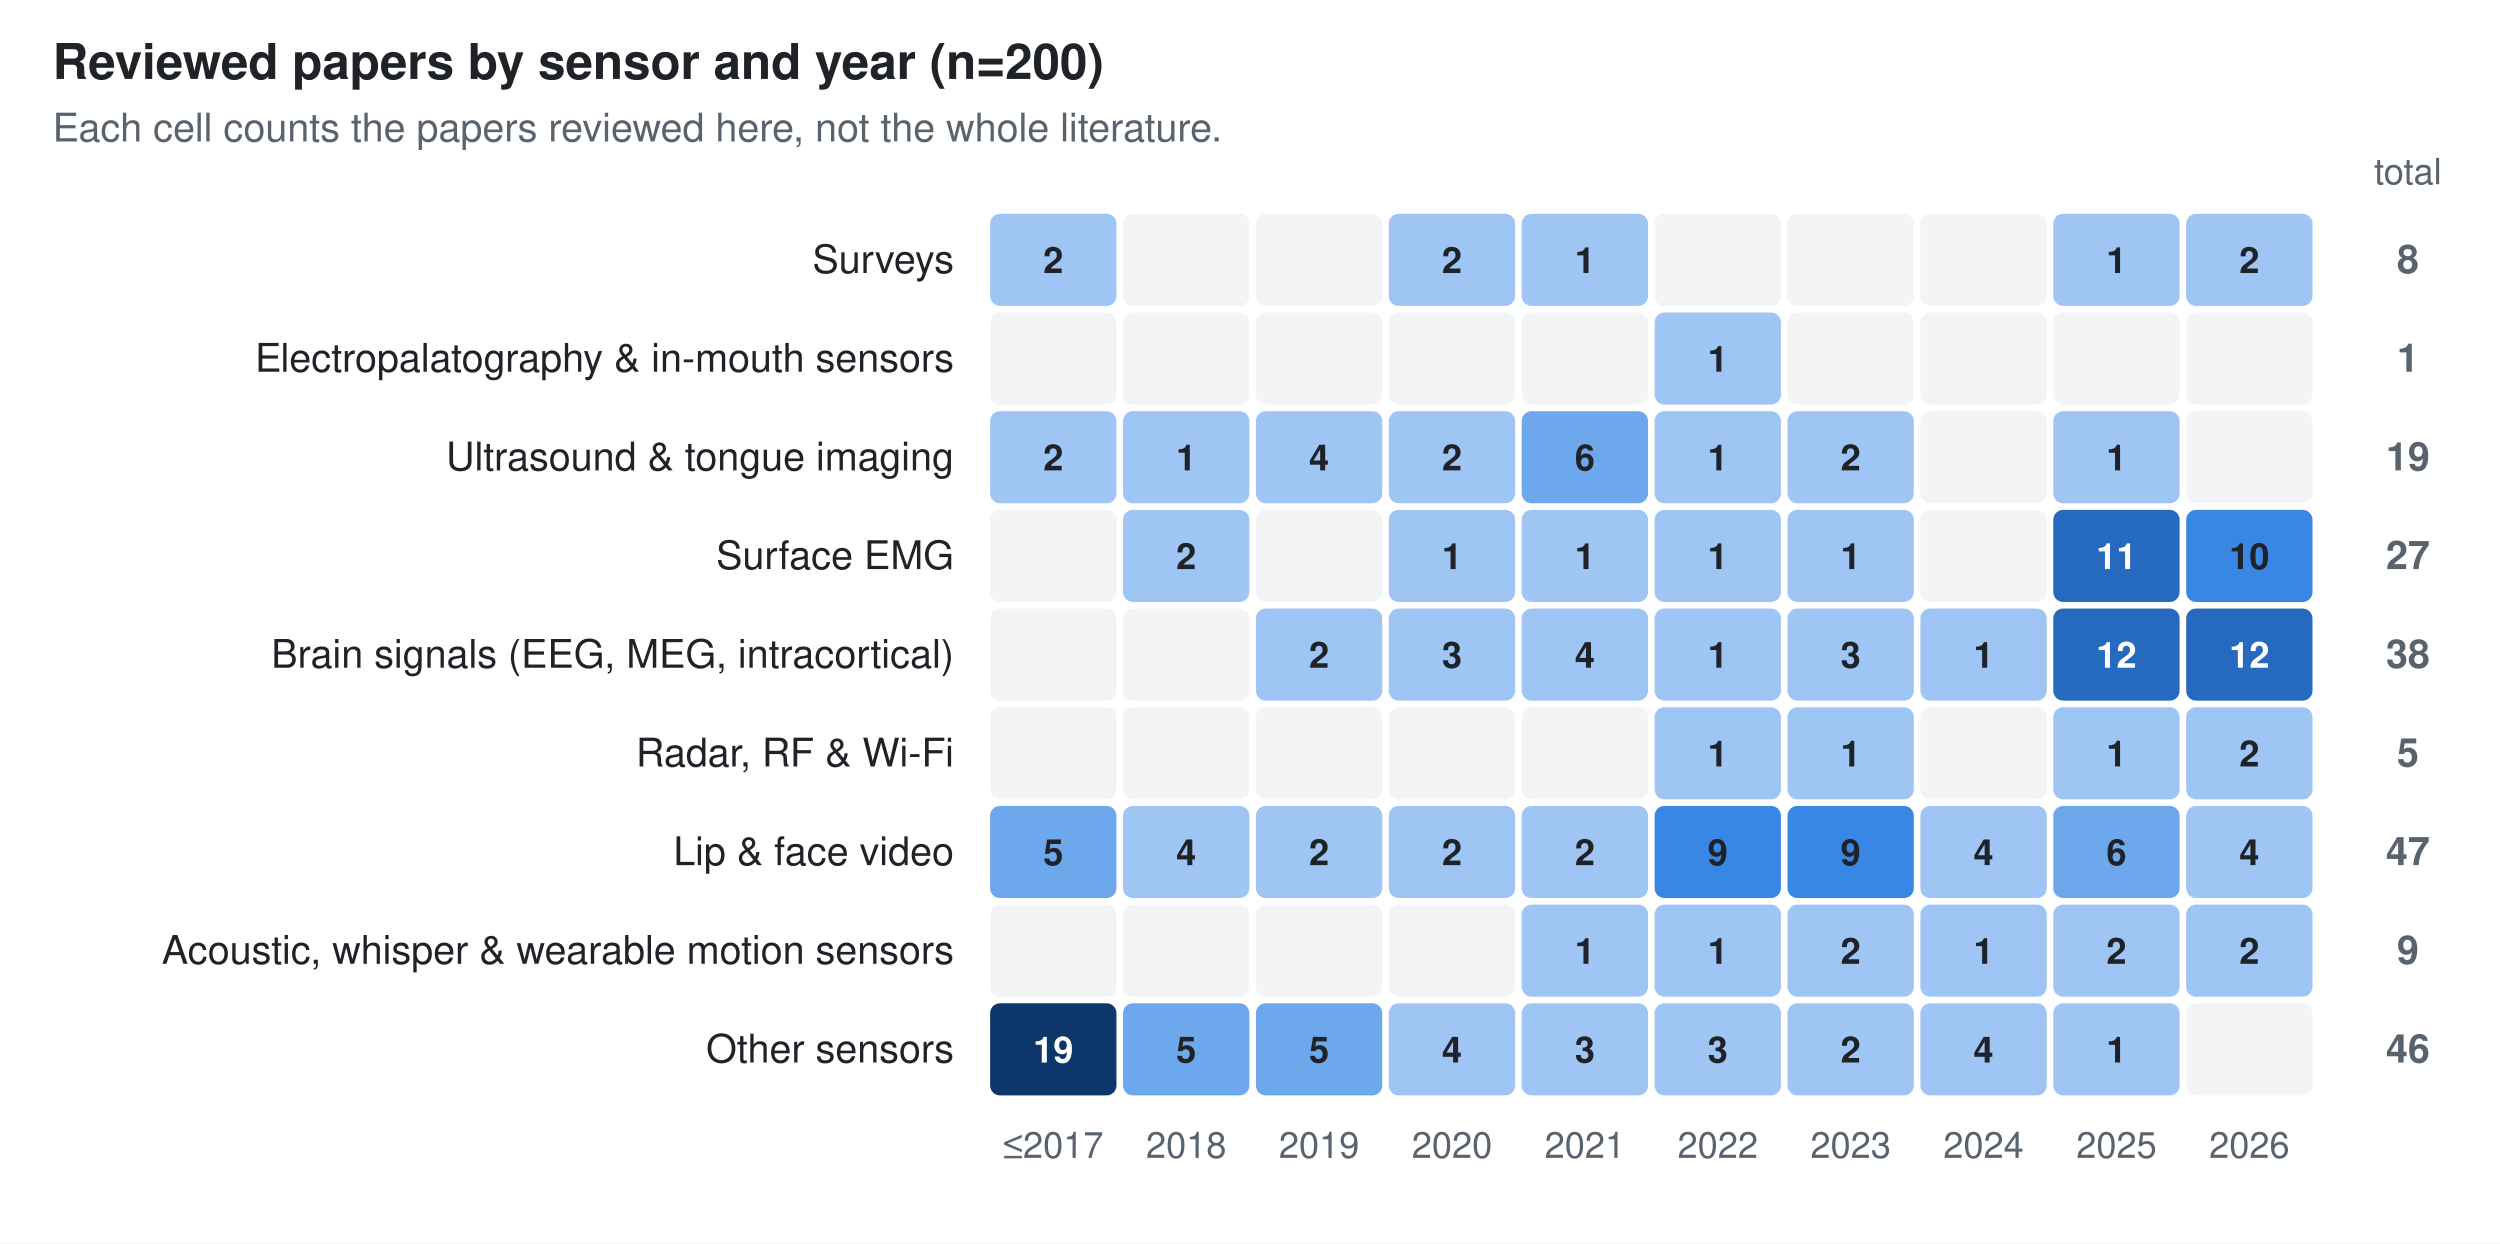
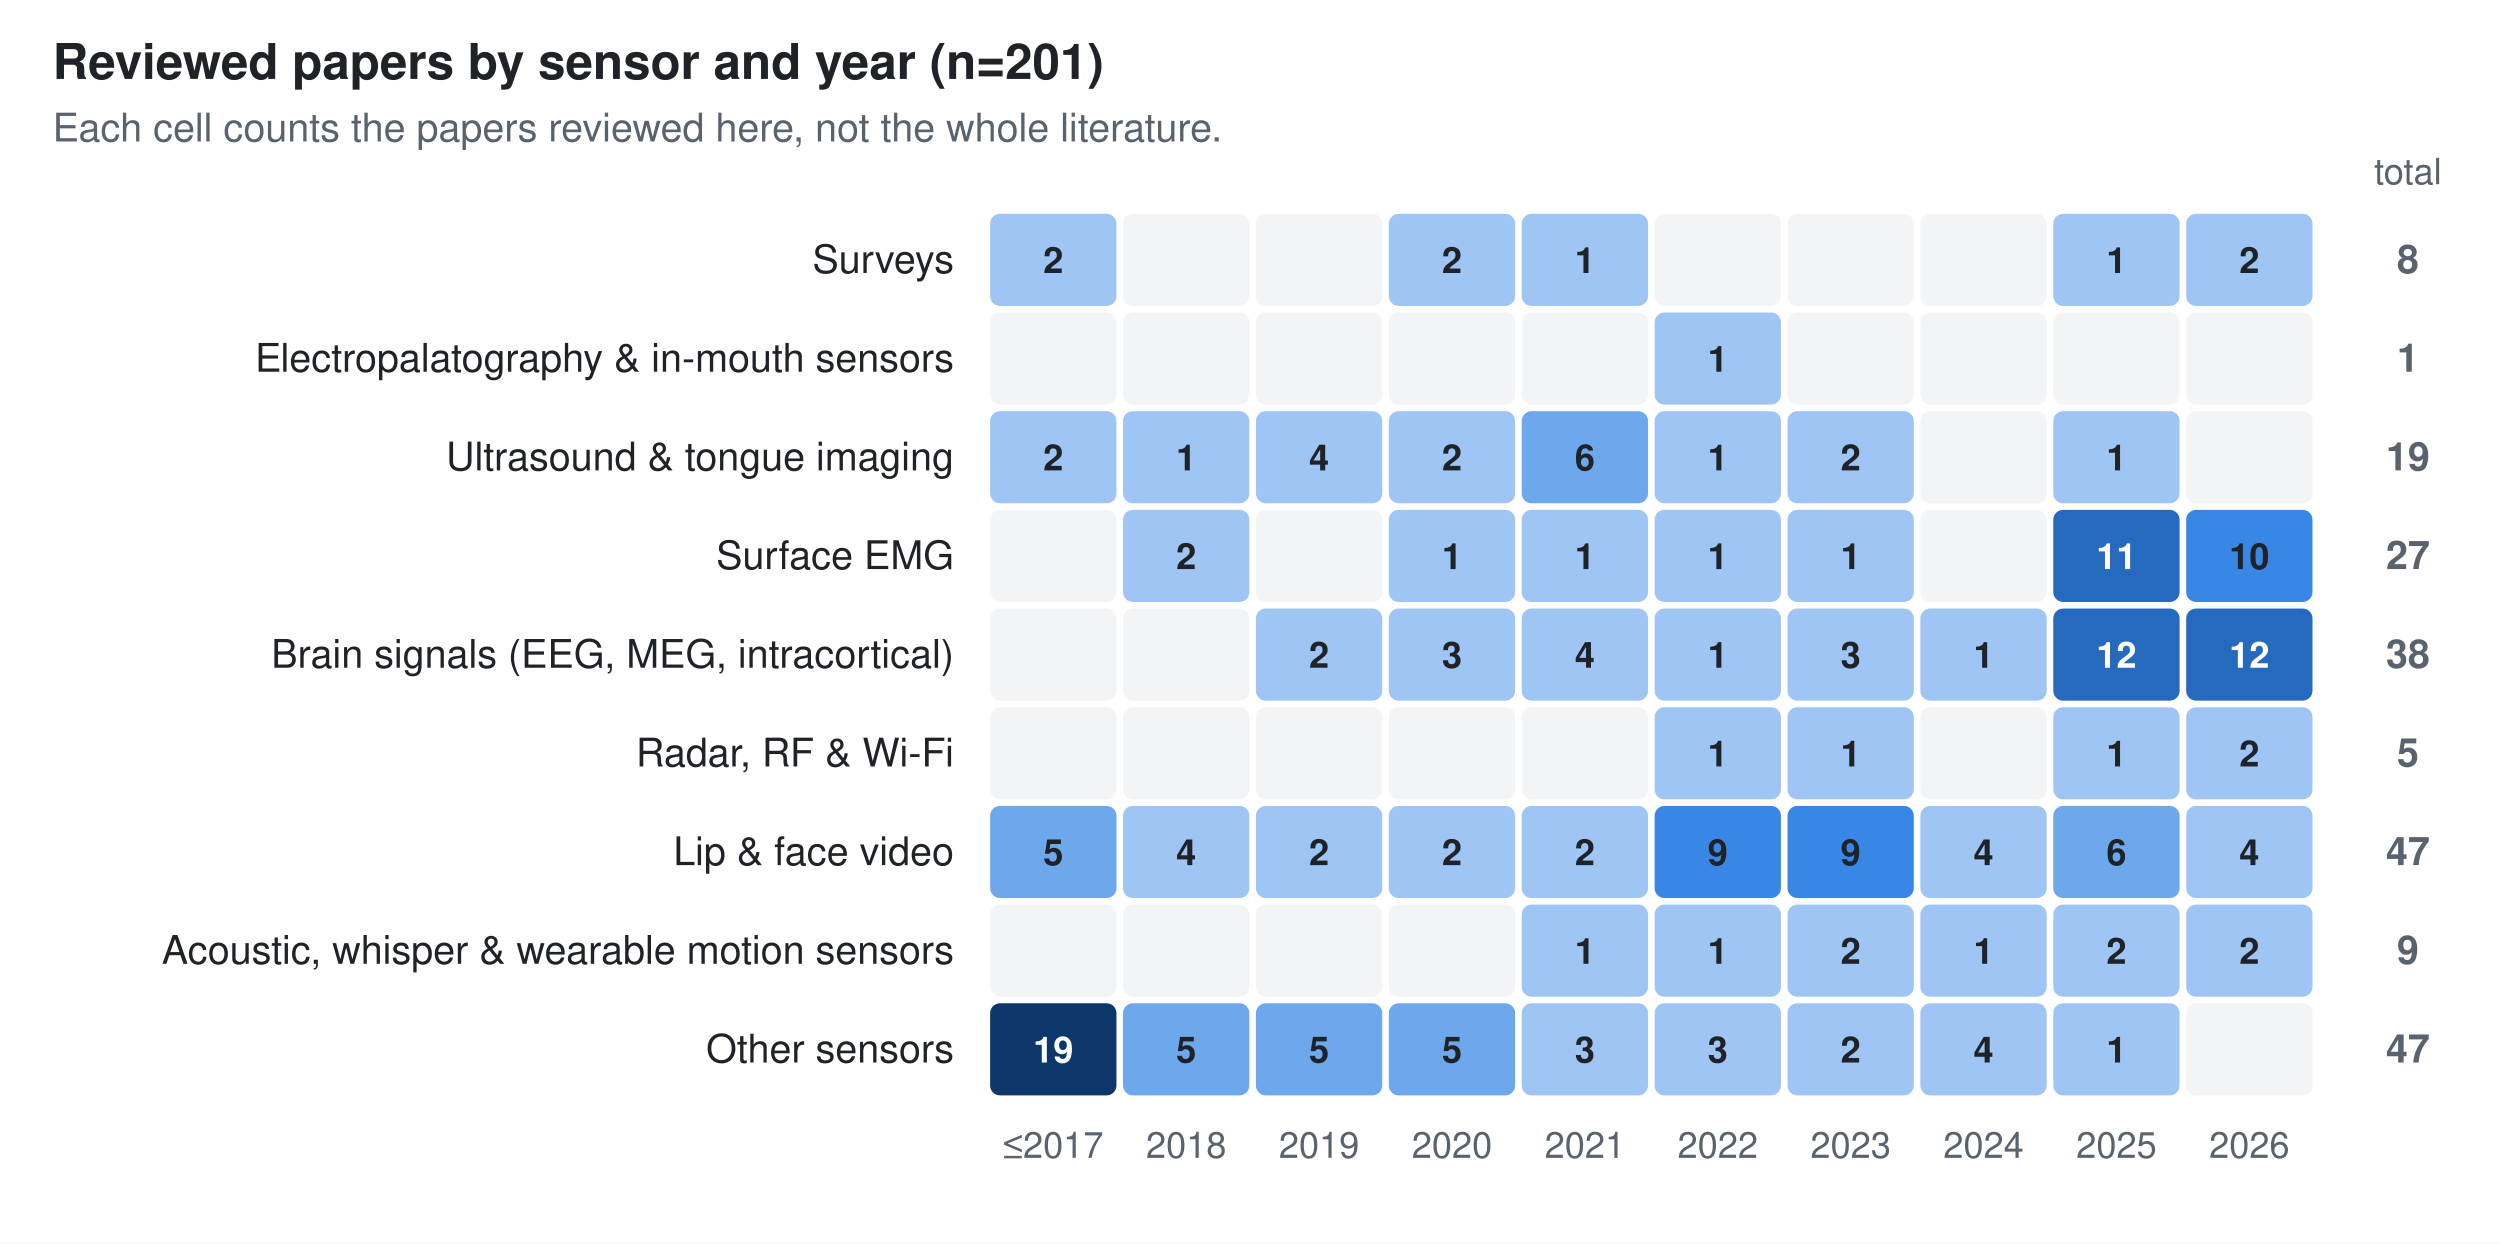
- <svg xmlns="http://www.w3.org/2000/svg" width="760" height="378" viewBox="0 0 760 378" font-family="-apple-system, BlinkMacSystemFont, 'Segoe UI', Helvetica, Arial, sans-serif" role="img" aria-label="Reviewed papers by sensor and year (n=200)">
+ <svg xmlns="http://www.w3.org/2000/svg" width="760" height="378" viewBox="0 0 760 378" font-family="-apple-system, BlinkMacSystemFont, 'Segoe UI', Helvetica, Arial, sans-serif" role="img" aria-label="Reviewed papers by sensor and year (n=201)">
  <rect width="760" height="378" fill="#ffffff" />
-   <text x="16.0" y="24.0" font-size="15" fill="#1f2328" text-anchor="start" font-weight="600">Reviewed papers by sensor and year (n=200)</text>
+   <text x="16.0" y="24.0" font-size="15" fill="#1f2328" text-anchor="start" font-weight="600">Reviewed papers by sensor and year (n=201)</text>
  <text x="16.0" y="43.0" font-size="12" fill="#59636e" text-anchor="start">Each cell counts the papers reviewed here, not the whole literature.</text>
  <text x="320.2" y="352.0" font-size="11" fill="#59636e" text-anchor="middle">≤2017</text>
  <text x="360.6" y="352.0" font-size="11" fill="#59636e" text-anchor="middle">2018</text>
  <text x="401.0" y="352.0" font-size="11" fill="#59636e" text-anchor="middle">2019</text>
  <text x="441.4" y="352.0" font-size="11" fill="#59636e" text-anchor="middle">2020</text>
  <text x="481.8" y="352.0" font-size="11" fill="#59636e" text-anchor="middle">2021</text>
  <text x="522.2" y="352.0" font-size="11" fill="#59636e" text-anchor="middle">2022</text>
  <text x="562.6" y="352.0" font-size="11" fill="#59636e" text-anchor="middle">2023</text>
  <text x="603.0" y="352.0" font-size="11" fill="#59636e" text-anchor="middle">2024</text>
  <text x="643.4" y="352.0" font-size="11" fill="#59636e" text-anchor="middle">2025</text>
  <text x="683.8" y="352.0" font-size="11" fill="#59636e" text-anchor="middle">2026</text>
  <text x="732.0" y="56.0" font-size="11" fill="#59636e" text-anchor="middle">total</text>
  <text x="290.0" y="83.0" font-size="12" fill="#1f2328" text-anchor="end">Surveys</text>
  <rect x="301.0" y="65.0" width="38.4" height="28.0" rx="3" fill="#9ec5f4" />
  <text x="320.2" y="83.0" font-size="11" fill="#1f2328" text-anchor="middle" font-weight="600">2</text>
  <rect x="341.4" y="65.0" width="38.4" height="28.0" rx="3" fill="#f3f4f6" />
  <rect x="381.8" y="65.0" width="38.4" height="28.0" rx="3" fill="#f3f4f6" />
  <rect x="422.2" y="65.0" width="38.4" height="28.0" rx="3" fill="#9ec5f4" />
  <text x="441.4" y="83.0" font-size="11" fill="#1f2328" text-anchor="middle" font-weight="600">2</text>
  <rect x="462.6" y="65.0" width="38.4" height="28.0" rx="3" fill="#9ec5f4" />
  <text x="481.8" y="83.0" font-size="11" fill="#1f2328" text-anchor="middle" font-weight="600">1</text>
  <rect x="503.0" y="65.0" width="38.4" height="28.0" rx="3" fill="#f3f4f6" />
  <rect x="543.4" y="65.0" width="38.4" height="28.0" rx="3" fill="#f3f4f6" />
  <rect x="583.8" y="65.0" width="38.4" height="28.0" rx="3" fill="#f3f4f6" />
  <rect x="624.2" y="65.0" width="38.4" height="28.0" rx="3" fill="#9ec5f4" />
  <text x="643.4" y="83.0" font-size="11" fill="#1f2328" text-anchor="middle" font-weight="600">1</text>
  <rect x="664.6" y="65.0" width="38.4" height="28.0" rx="3" fill="#9ec5f4" />
  <text x="683.8" y="83.0" font-size="11" fill="#1f2328" text-anchor="middle" font-weight="600">2</text>
  <text x="732.0" y="83.0" font-size="12" fill="#59636e" text-anchor="middle" font-weight="600">8</text>
  <text x="290.0" y="113.0" font-size="12" fill="#1f2328" text-anchor="end">Electropalatography &amp; in-mouth sensors</text>
  <rect x="301.0" y="95.0" width="38.4" height="28.0" rx="3" fill="#f3f4f6" />
  <rect x="341.4" y="95.0" width="38.4" height="28.0" rx="3" fill="#f3f4f6" />
  <rect x="381.8" y="95.0" width="38.4" height="28.0" rx="3" fill="#f3f4f6" />
  <rect x="422.2" y="95.0" width="38.4" height="28.0" rx="3" fill="#f3f4f6" />
  <rect x="462.6" y="95.0" width="38.4" height="28.0" rx="3" fill="#f3f4f6" />
  <rect x="503.0" y="95.0" width="38.4" height="28.0" rx="3" fill="#9ec5f4" />
  <text x="522.2" y="113.0" font-size="11" fill="#1f2328" text-anchor="middle" font-weight="600">1</text>
  <rect x="543.4" y="95.0" width="38.4" height="28.0" rx="3" fill="#f3f4f6" />
  <rect x="583.8" y="95.0" width="38.4" height="28.0" rx="3" fill="#f3f4f6" />
  <rect x="624.2" y="95.0" width="38.4" height="28.0" rx="3" fill="#f3f4f6" />
  <rect x="664.6" y="95.0" width="38.4" height="28.0" rx="3" fill="#f3f4f6" />
  <text x="732.0" y="113.0" font-size="12" fill="#59636e" text-anchor="middle" font-weight="600">1</text>
  <text x="290.0" y="143.0" font-size="12" fill="#1f2328" text-anchor="end">Ultrasound &amp; tongue imaging</text>
  <rect x="301.0" y="125.0" width="38.4" height="28.0" rx="3" fill="#9ec5f4" />
  <text x="320.2" y="143.0" font-size="11" fill="#1f2328" text-anchor="middle" font-weight="600">2</text>
  <rect x="341.4" y="125.0" width="38.4" height="28.0" rx="3" fill="#9ec5f4" />
  <text x="360.6" y="143.0" font-size="11" fill="#1f2328" text-anchor="middle" font-weight="600">1</text>
  <rect x="381.8" y="125.0" width="38.4" height="28.0" rx="3" fill="#9ec5f4" />
  <text x="401.0" y="143.0" font-size="11" fill="#1f2328" text-anchor="middle" font-weight="600">4</text>
  <rect x="422.2" y="125.0" width="38.4" height="28.0" rx="3" fill="#9ec5f4" />
  <text x="441.4" y="143.0" font-size="11" fill="#1f2328" text-anchor="middle" font-weight="600">2</text>
  <rect x="462.6" y="125.0" width="38.4" height="28.0" rx="3" fill="#6da7ec" />
  <text x="481.8" y="143.0" font-size="11" fill="#1f2328" text-anchor="middle" font-weight="600">6</text>
  <rect x="503.0" y="125.0" width="38.4" height="28.0" rx="3" fill="#9ec5f4" />
  <text x="522.2" y="143.0" font-size="11" fill="#1f2328" text-anchor="middle" font-weight="600">1</text>
  <rect x="543.4" y="125.0" width="38.4" height="28.0" rx="3" fill="#9ec5f4" />
  <text x="562.6" y="143.0" font-size="11" fill="#1f2328" text-anchor="middle" font-weight="600">2</text>
  <rect x="583.8" y="125.0" width="38.4" height="28.0" rx="3" fill="#f3f4f6" />
  <rect x="624.2" y="125.0" width="38.4" height="28.0" rx="3" fill="#9ec5f4" />
  <text x="643.4" y="143.0" font-size="11" fill="#1f2328" text-anchor="middle" font-weight="600">1</text>
  <rect x="664.6" y="125.0" width="38.4" height="28.0" rx="3" fill="#f3f4f6" />
  <text x="732.0" y="143.0" font-size="12" fill="#59636e" text-anchor="middle" font-weight="600">19</text>
  <text x="290.0" y="173.0" font-size="12" fill="#1f2328" text-anchor="end">Surface EMG</text>
  <rect x="301.0" y="155.0" width="38.4" height="28.0" rx="3" fill="#f3f4f6" />
  <rect x="341.4" y="155.0" width="38.4" height="28.0" rx="3" fill="#9ec5f4" />
  <text x="360.6" y="173.0" font-size="11" fill="#1f2328" text-anchor="middle" font-weight="600">2</text>
  <rect x="381.8" y="155.0" width="38.4" height="28.0" rx="3" fill="#f3f4f6" />
  <rect x="422.2" y="155.0" width="38.4" height="28.0" rx="3" fill="#9ec5f4" />
  <text x="441.4" y="173.0" font-size="11" fill="#1f2328" text-anchor="middle" font-weight="600">1</text>
  <rect x="462.6" y="155.0" width="38.4" height="28.0" rx="3" fill="#9ec5f4" />
  <text x="481.8" y="173.0" font-size="11" fill="#1f2328" text-anchor="middle" font-weight="600">1</text>
  <rect x="503.0" y="155.0" width="38.4" height="28.0" rx="3" fill="#9ec5f4" />
  <text x="522.2" y="173.0" font-size="11" fill="#1f2328" text-anchor="middle" font-weight="600">1</text>
  <rect x="543.4" y="155.0" width="38.4" height="28.0" rx="3" fill="#9ec5f4" />
  <text x="562.6" y="173.0" font-size="11" fill="#1f2328" text-anchor="middle" font-weight="600">1</text>
  <rect x="583.8" y="155.0" width="38.4" height="28.0" rx="3" fill="#f3f4f6" />
  <rect x="624.2" y="155.0" width="38.4" height="28.0" rx="3" fill="#256abf" />
  <text x="643.4" y="173.0" font-size="11" fill="#ffffff" text-anchor="middle" font-weight="600">11</text>
  <rect x="664.6" y="155.0" width="38.4" height="28.0" rx="3" fill="#3987e5" />
  <text x="683.8" y="173.0" font-size="11" fill="#1f2328" text-anchor="middle" font-weight="600">10</text>
  <text x="732.0" y="173.0" font-size="12" fill="#59636e" text-anchor="middle" font-weight="600">27</text>
  <text x="290.0" y="203.0" font-size="12" fill="#1f2328" text-anchor="end">Brain signals (EEG, MEG, intracortical)</text>
  <rect x="301.0" y="185.0" width="38.4" height="28.0" rx="3" fill="#f3f4f6" />
  <rect x="341.4" y="185.0" width="38.4" height="28.0" rx="3" fill="#f3f4f6" />
  <rect x="381.8" y="185.0" width="38.4" height="28.0" rx="3" fill="#9ec5f4" />
  <text x="401.0" y="203.0" font-size="11" fill="#1f2328" text-anchor="middle" font-weight="600">2</text>
  <rect x="422.2" y="185.0" width="38.4" height="28.0" rx="3" fill="#9ec5f4" />
  <text x="441.4" y="203.0" font-size="11" fill="#1f2328" text-anchor="middle" font-weight="600">3</text>
  <rect x="462.6" y="185.0" width="38.4" height="28.0" rx="3" fill="#9ec5f4" />
  <text x="481.8" y="203.0" font-size="11" fill="#1f2328" text-anchor="middle" font-weight="600">4</text>
  <rect x="503.0" y="185.0" width="38.4" height="28.0" rx="3" fill="#9ec5f4" />
  <text x="522.2" y="203.0" font-size="11" fill="#1f2328" text-anchor="middle" font-weight="600">1</text>
  <rect x="543.4" y="185.0" width="38.4" height="28.0" rx="3" fill="#9ec5f4" />
  <text x="562.6" y="203.0" font-size="11" fill="#1f2328" text-anchor="middle" font-weight="600">3</text>
  <rect x="583.8" y="185.0" width="38.4" height="28.0" rx="3" fill="#9ec5f4" />
  <text x="603.0" y="203.0" font-size="11" fill="#1f2328" text-anchor="middle" font-weight="600">1</text>
  <rect x="624.2" y="185.0" width="38.4" height="28.0" rx="3" fill="#256abf" />
  <text x="643.4" y="203.0" font-size="11" fill="#ffffff" text-anchor="middle" font-weight="600">12</text>
  <rect x="664.6" y="185.0" width="38.4" height="28.0" rx="3" fill="#256abf" />
  <text x="683.8" y="203.0" font-size="11" fill="#ffffff" text-anchor="middle" font-weight="600">12</text>
  <text x="732.0" y="203.0" font-size="12" fill="#59636e" text-anchor="middle" font-weight="600">38</text>
  <text x="290.0" y="233.0" font-size="12" fill="#1f2328" text-anchor="end">Radar, RF &amp; Wi-Fi</text>
  <rect x="301.0" y="215.0" width="38.4" height="28.0" rx="3" fill="#f3f4f6" />
  <rect x="341.4" y="215.0" width="38.4" height="28.0" rx="3" fill="#f3f4f6" />
  <rect x="381.8" y="215.0" width="38.4" height="28.0" rx="3" fill="#f3f4f6" />
  <rect x="422.2" y="215.0" width="38.4" height="28.0" rx="3" fill="#f3f4f6" />
  <rect x="462.6" y="215.0" width="38.4" height="28.0" rx="3" fill="#f3f4f6" />
  <rect x="503.0" y="215.0" width="38.4" height="28.0" rx="3" fill="#9ec5f4" />
  <text x="522.2" y="233.0" font-size="11" fill="#1f2328" text-anchor="middle" font-weight="600">1</text>
  <rect x="543.4" y="215.0" width="38.4" height="28.0" rx="3" fill="#9ec5f4" />
  <text x="562.6" y="233.0" font-size="11" fill="#1f2328" text-anchor="middle" font-weight="600">1</text>
  <rect x="583.8" y="215.0" width="38.4" height="28.0" rx="3" fill="#f3f4f6" />
  <rect x="624.2" y="215.0" width="38.4" height="28.0" rx="3" fill="#9ec5f4" />
  <text x="643.4" y="233.0" font-size="11" fill="#1f2328" text-anchor="middle" font-weight="600">1</text>
  <rect x="664.6" y="215.0" width="38.4" height="28.0" rx="3" fill="#9ec5f4" />
  <text x="683.8" y="233.0" font-size="11" fill="#1f2328" text-anchor="middle" font-weight="600">2</text>
  <text x="732.0" y="233.0" font-size="12" fill="#59636e" text-anchor="middle" font-weight="600">5</text>
  <text x="290.0" y="263.0" font-size="12" fill="#1f2328" text-anchor="end">Lip &amp; face video</text>
  <rect x="301.0" y="245.0" width="38.4" height="28.0" rx="3" fill="#6da7ec" />
  <text x="320.2" y="263.0" font-size="11" fill="#1f2328" text-anchor="middle" font-weight="600">5</text>
  <rect x="341.4" y="245.0" width="38.4" height="28.0" rx="3" fill="#9ec5f4" />
  <text x="360.6" y="263.0" font-size="11" fill="#1f2328" text-anchor="middle" font-weight="600">4</text>
  <rect x="381.8" y="245.0" width="38.4" height="28.0" rx="3" fill="#9ec5f4" />
  <text x="401.0" y="263.0" font-size="11" fill="#1f2328" text-anchor="middle" font-weight="600">2</text>
  <rect x="422.2" y="245.0" width="38.4" height="28.0" rx="3" fill="#9ec5f4" />
  <text x="441.4" y="263.0" font-size="11" fill="#1f2328" text-anchor="middle" font-weight="600">2</text>
  <rect x="462.6" y="245.0" width="38.4" height="28.0" rx="3" fill="#9ec5f4" />
  <text x="481.8" y="263.0" font-size="11" fill="#1f2328" text-anchor="middle" font-weight="600">2</text>
  <rect x="503.0" y="245.0" width="38.4" height="28.0" rx="3" fill="#3987e5" />
  <text x="522.2" y="263.0" font-size="11" fill="#1f2328" text-anchor="middle" font-weight="600">9</text>
  <rect x="543.4" y="245.0" width="38.4" height="28.0" rx="3" fill="#3987e5" />
  <text x="562.6" y="263.0" font-size="11" fill="#1f2328" text-anchor="middle" font-weight="600">9</text>
  <rect x="583.8" y="245.0" width="38.4" height="28.0" rx="3" fill="#9ec5f4" />
  <text x="603.0" y="263.0" font-size="11" fill="#1f2328" text-anchor="middle" font-weight="600">4</text>
  <rect x="624.2" y="245.0" width="38.4" height="28.0" rx="3" fill="#6da7ec" />
  <text x="643.4" y="263.0" font-size="11" fill="#1f2328" text-anchor="middle" font-weight="600">6</text>
  <rect x="664.6" y="245.0" width="38.4" height="28.0" rx="3" fill="#9ec5f4" />
  <text x="683.8" y="263.0" font-size="11" fill="#1f2328" text-anchor="middle" font-weight="600">4</text>
  <text x="732.0" y="263.0" font-size="12" fill="#59636e" text-anchor="middle" font-weight="600">47</text>
  <text x="290.0" y="293.0" font-size="12" fill="#1f2328" text-anchor="end">Acoustic, whisper &amp; wearable motion sensors</text>
  <rect x="301.0" y="275.0" width="38.4" height="28.0" rx="3" fill="#f3f4f6" />
  <rect x="341.4" y="275.0" width="38.4" height="28.0" rx="3" fill="#f3f4f6" />
  <rect x="381.8" y="275.0" width="38.4" height="28.0" rx="3" fill="#f3f4f6" />
  <rect x="422.2" y="275.0" width="38.4" height="28.0" rx="3" fill="#f3f4f6" />
  <rect x="462.6" y="275.0" width="38.4" height="28.0" rx="3" fill="#9ec5f4" />
  <text x="481.8" y="293.0" font-size="11" fill="#1f2328" text-anchor="middle" font-weight="600">1</text>
  <rect x="503.0" y="275.0" width="38.4" height="28.0" rx="3" fill="#9ec5f4" />
  <text x="522.2" y="293.0" font-size="11" fill="#1f2328" text-anchor="middle" font-weight="600">1</text>
  <rect x="543.4" y="275.0" width="38.4" height="28.0" rx="3" fill="#9ec5f4" />
  <text x="562.6" y="293.0" font-size="11" fill="#1f2328" text-anchor="middle" font-weight="600">2</text>
  <rect x="583.8" y="275.0" width="38.4" height="28.0" rx="3" fill="#9ec5f4" />
  <text x="603.0" y="293.0" font-size="11" fill="#1f2328" text-anchor="middle" font-weight="600">1</text>
  <rect x="624.2" y="275.0" width="38.4" height="28.0" rx="3" fill="#9ec5f4" />
  <text x="643.4" y="293.0" font-size="11" fill="#1f2328" text-anchor="middle" font-weight="600">2</text>
  <rect x="664.6" y="275.0" width="38.4" height="28.0" rx="3" fill="#9ec5f4" />
  <text x="683.8" y="293.0" font-size="11" fill="#1f2328" text-anchor="middle" font-weight="600">2</text>
  <text x="732.0" y="293.0" font-size="12" fill="#59636e" text-anchor="middle" font-weight="600">9</text>
  <text x="290.0" y="323.0" font-size="12" fill="#1f2328" text-anchor="end">Other sensors</text>
  <rect x="301.0" y="305.0" width="38.4" height="28.0" rx="3" fill="#0d366b" />
  <text x="320.2" y="323.0" font-size="11" fill="#ffffff" text-anchor="middle" font-weight="600">19</text>
  <rect x="341.4" y="305.0" width="38.4" height="28.0" rx="3" fill="#6da7ec" />
  <text x="360.6" y="323.0" font-size="11" fill="#1f2328" text-anchor="middle" font-weight="600">5</text>
  <rect x="381.8" y="305.0" width="38.4" height="28.0" rx="3" fill="#6da7ec" />
  <text x="401.0" y="323.0" font-size="11" fill="#1f2328" text-anchor="middle" font-weight="600">5</text>
-   <rect x="422.2" y="305.0" width="38.4" height="28.0" rx="3" fill="#9ec5f4" />
-   <text x="441.4" y="323.0" font-size="11" fill="#1f2328" text-anchor="middle" font-weight="600">4</text>
+   <rect x="422.2" y="305.0" width="38.4" height="28.0" rx="3" fill="#6da7ec" />
+   <text x="441.4" y="323.0" font-size="11" fill="#1f2328" text-anchor="middle" font-weight="600">5</text>
  <rect x="462.6" y="305.0" width="38.4" height="28.0" rx="3" fill="#9ec5f4" />
  <text x="481.8" y="323.0" font-size="11" fill="#1f2328" text-anchor="middle" font-weight="600">3</text>
  <rect x="503.0" y="305.0" width="38.4" height="28.0" rx="3" fill="#9ec5f4" />
  <text x="522.2" y="323.0" font-size="11" fill="#1f2328" text-anchor="middle" font-weight="600">3</text>
  <rect x="543.4" y="305.0" width="38.4" height="28.0" rx="3" fill="#9ec5f4" />
  <text x="562.6" y="323.0" font-size="11" fill="#1f2328" text-anchor="middle" font-weight="600">2</text>
  <rect x="583.8" y="305.0" width="38.4" height="28.0" rx="3" fill="#9ec5f4" />
  <text x="603.0" y="323.0" font-size="11" fill="#1f2328" text-anchor="middle" font-weight="600">4</text>
  <rect x="624.2" y="305.0" width="38.4" height="28.0" rx="3" fill="#9ec5f4" />
  <text x="643.4" y="323.0" font-size="11" fill="#1f2328" text-anchor="middle" font-weight="600">1</text>
  <rect x="664.6" y="305.0" width="38.4" height="28.0" rx="3" fill="#f3f4f6" />
-   <text x="732.0" y="323.0" font-size="12" fill="#59636e" text-anchor="middle" font-weight="600">46</text>
+   <text x="732.0" y="323.0" font-size="12" fill="#59636e" text-anchor="middle" font-weight="600">47</text>
</svg>
